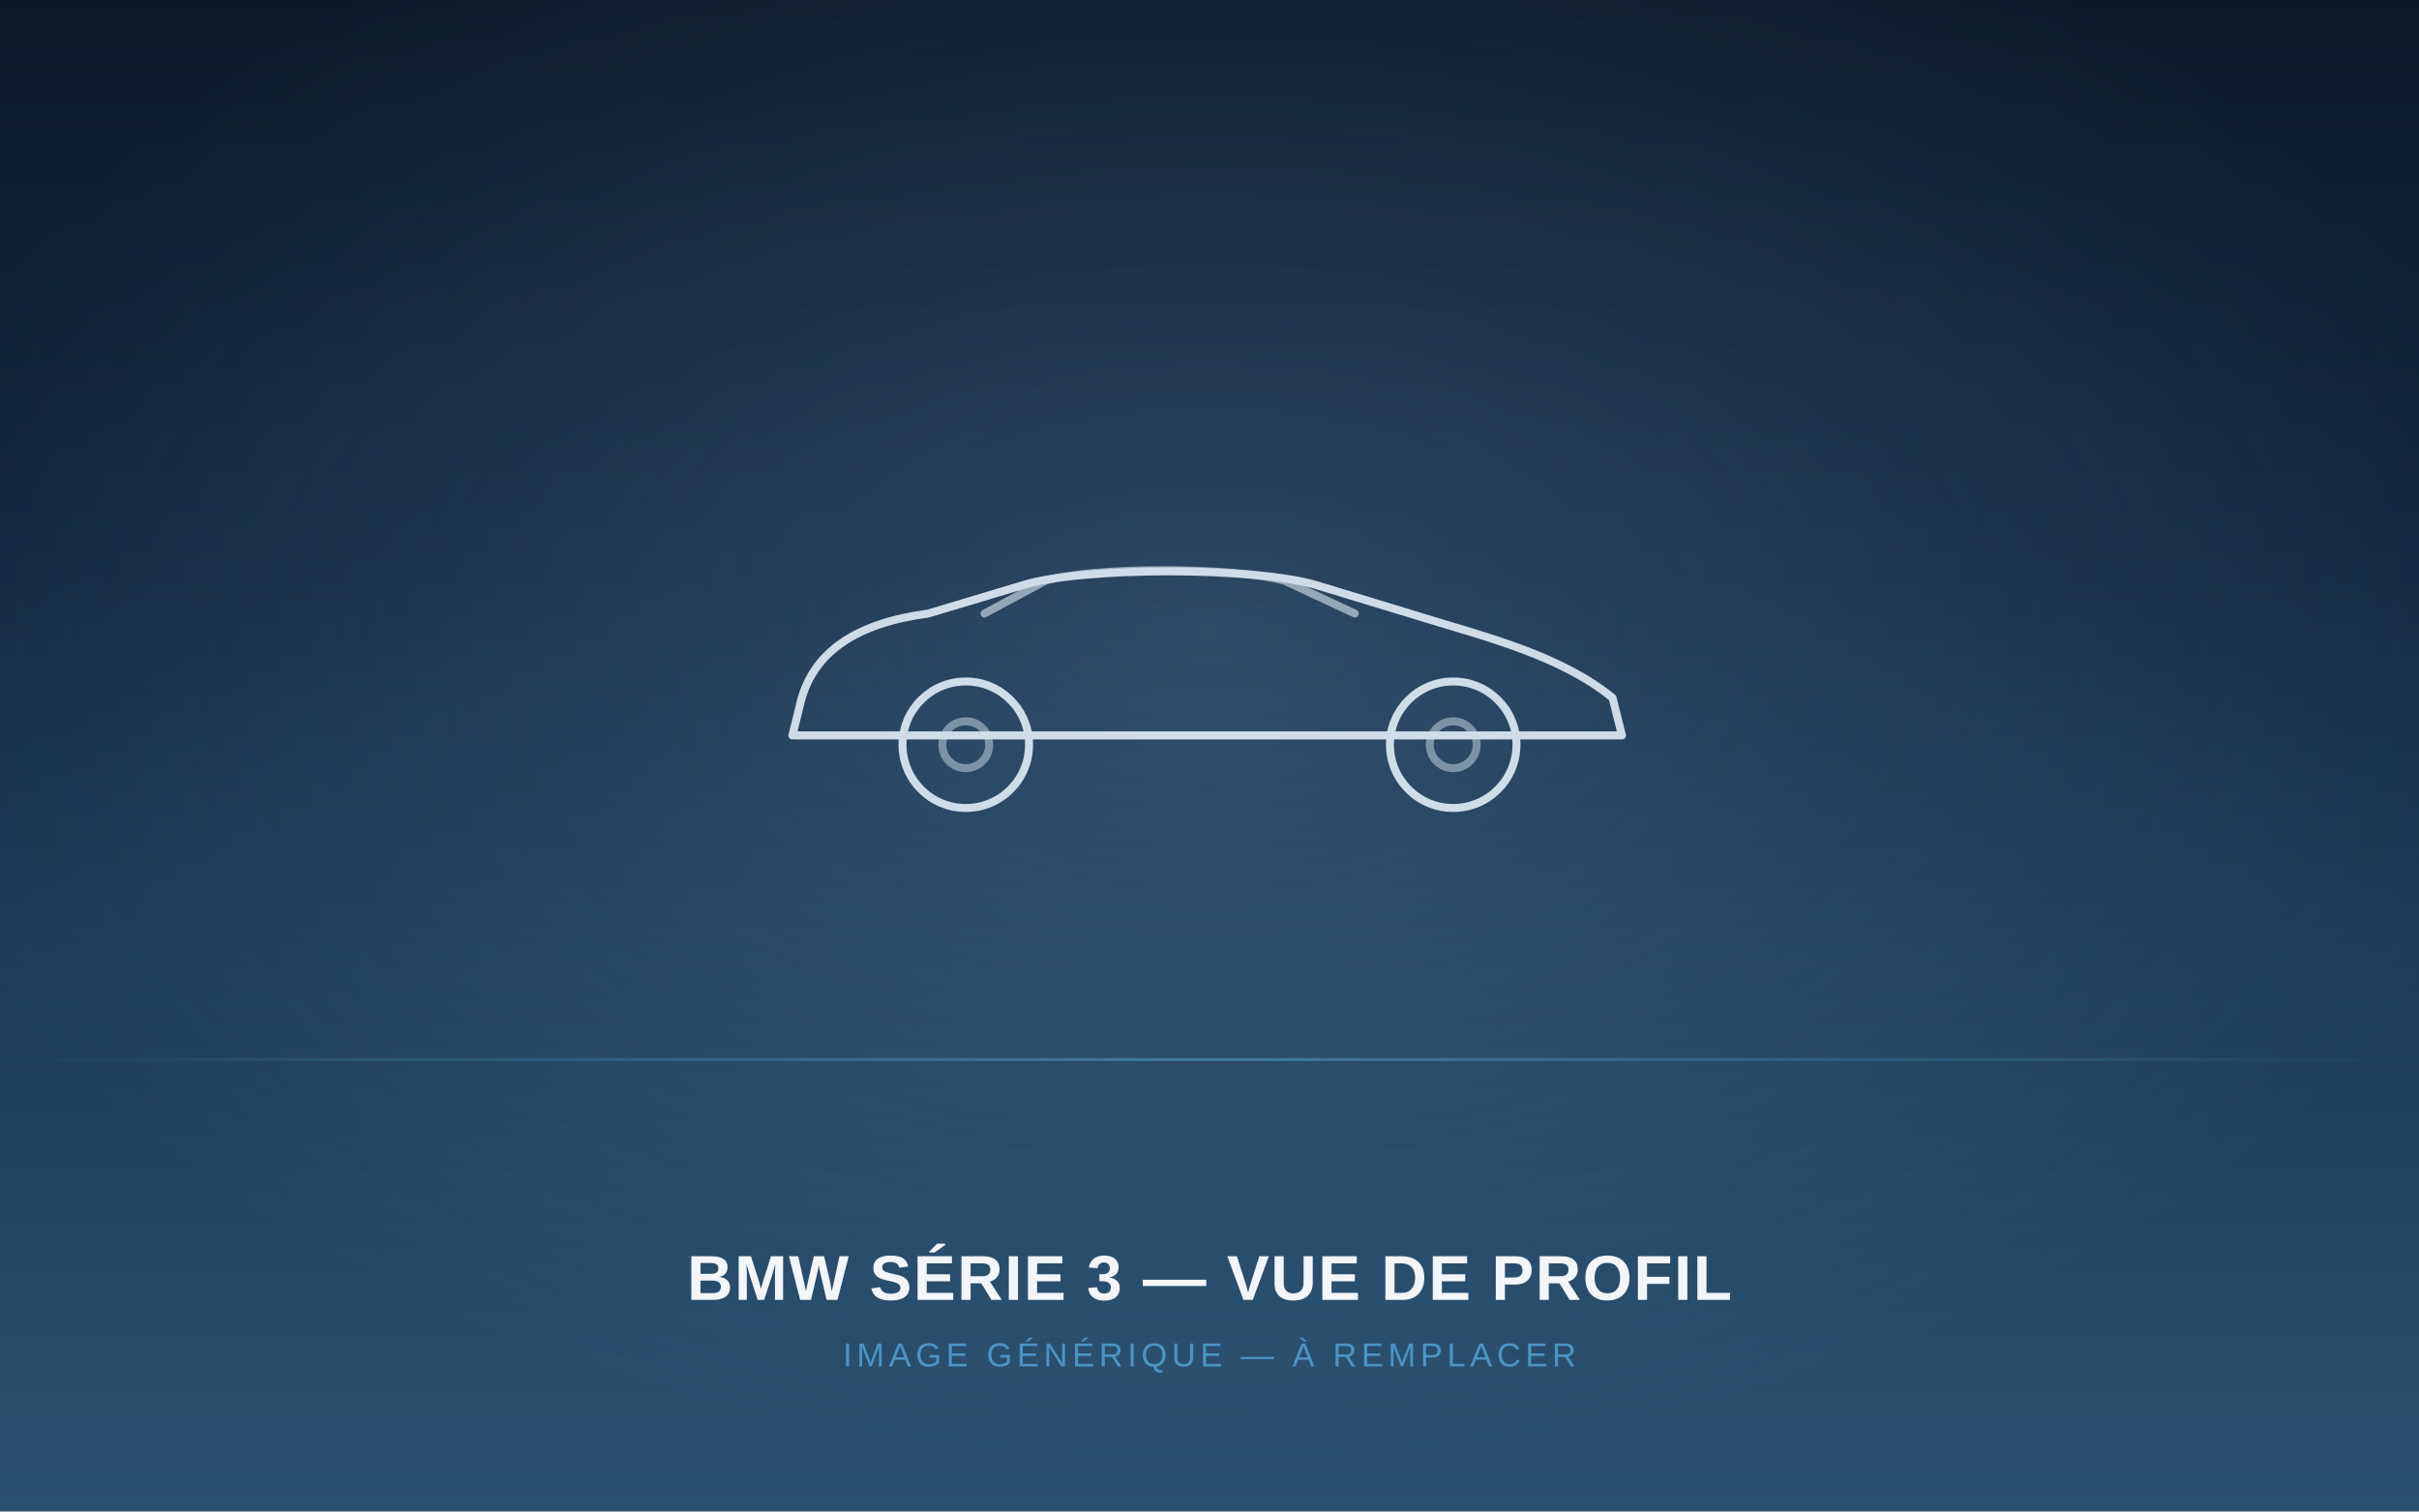
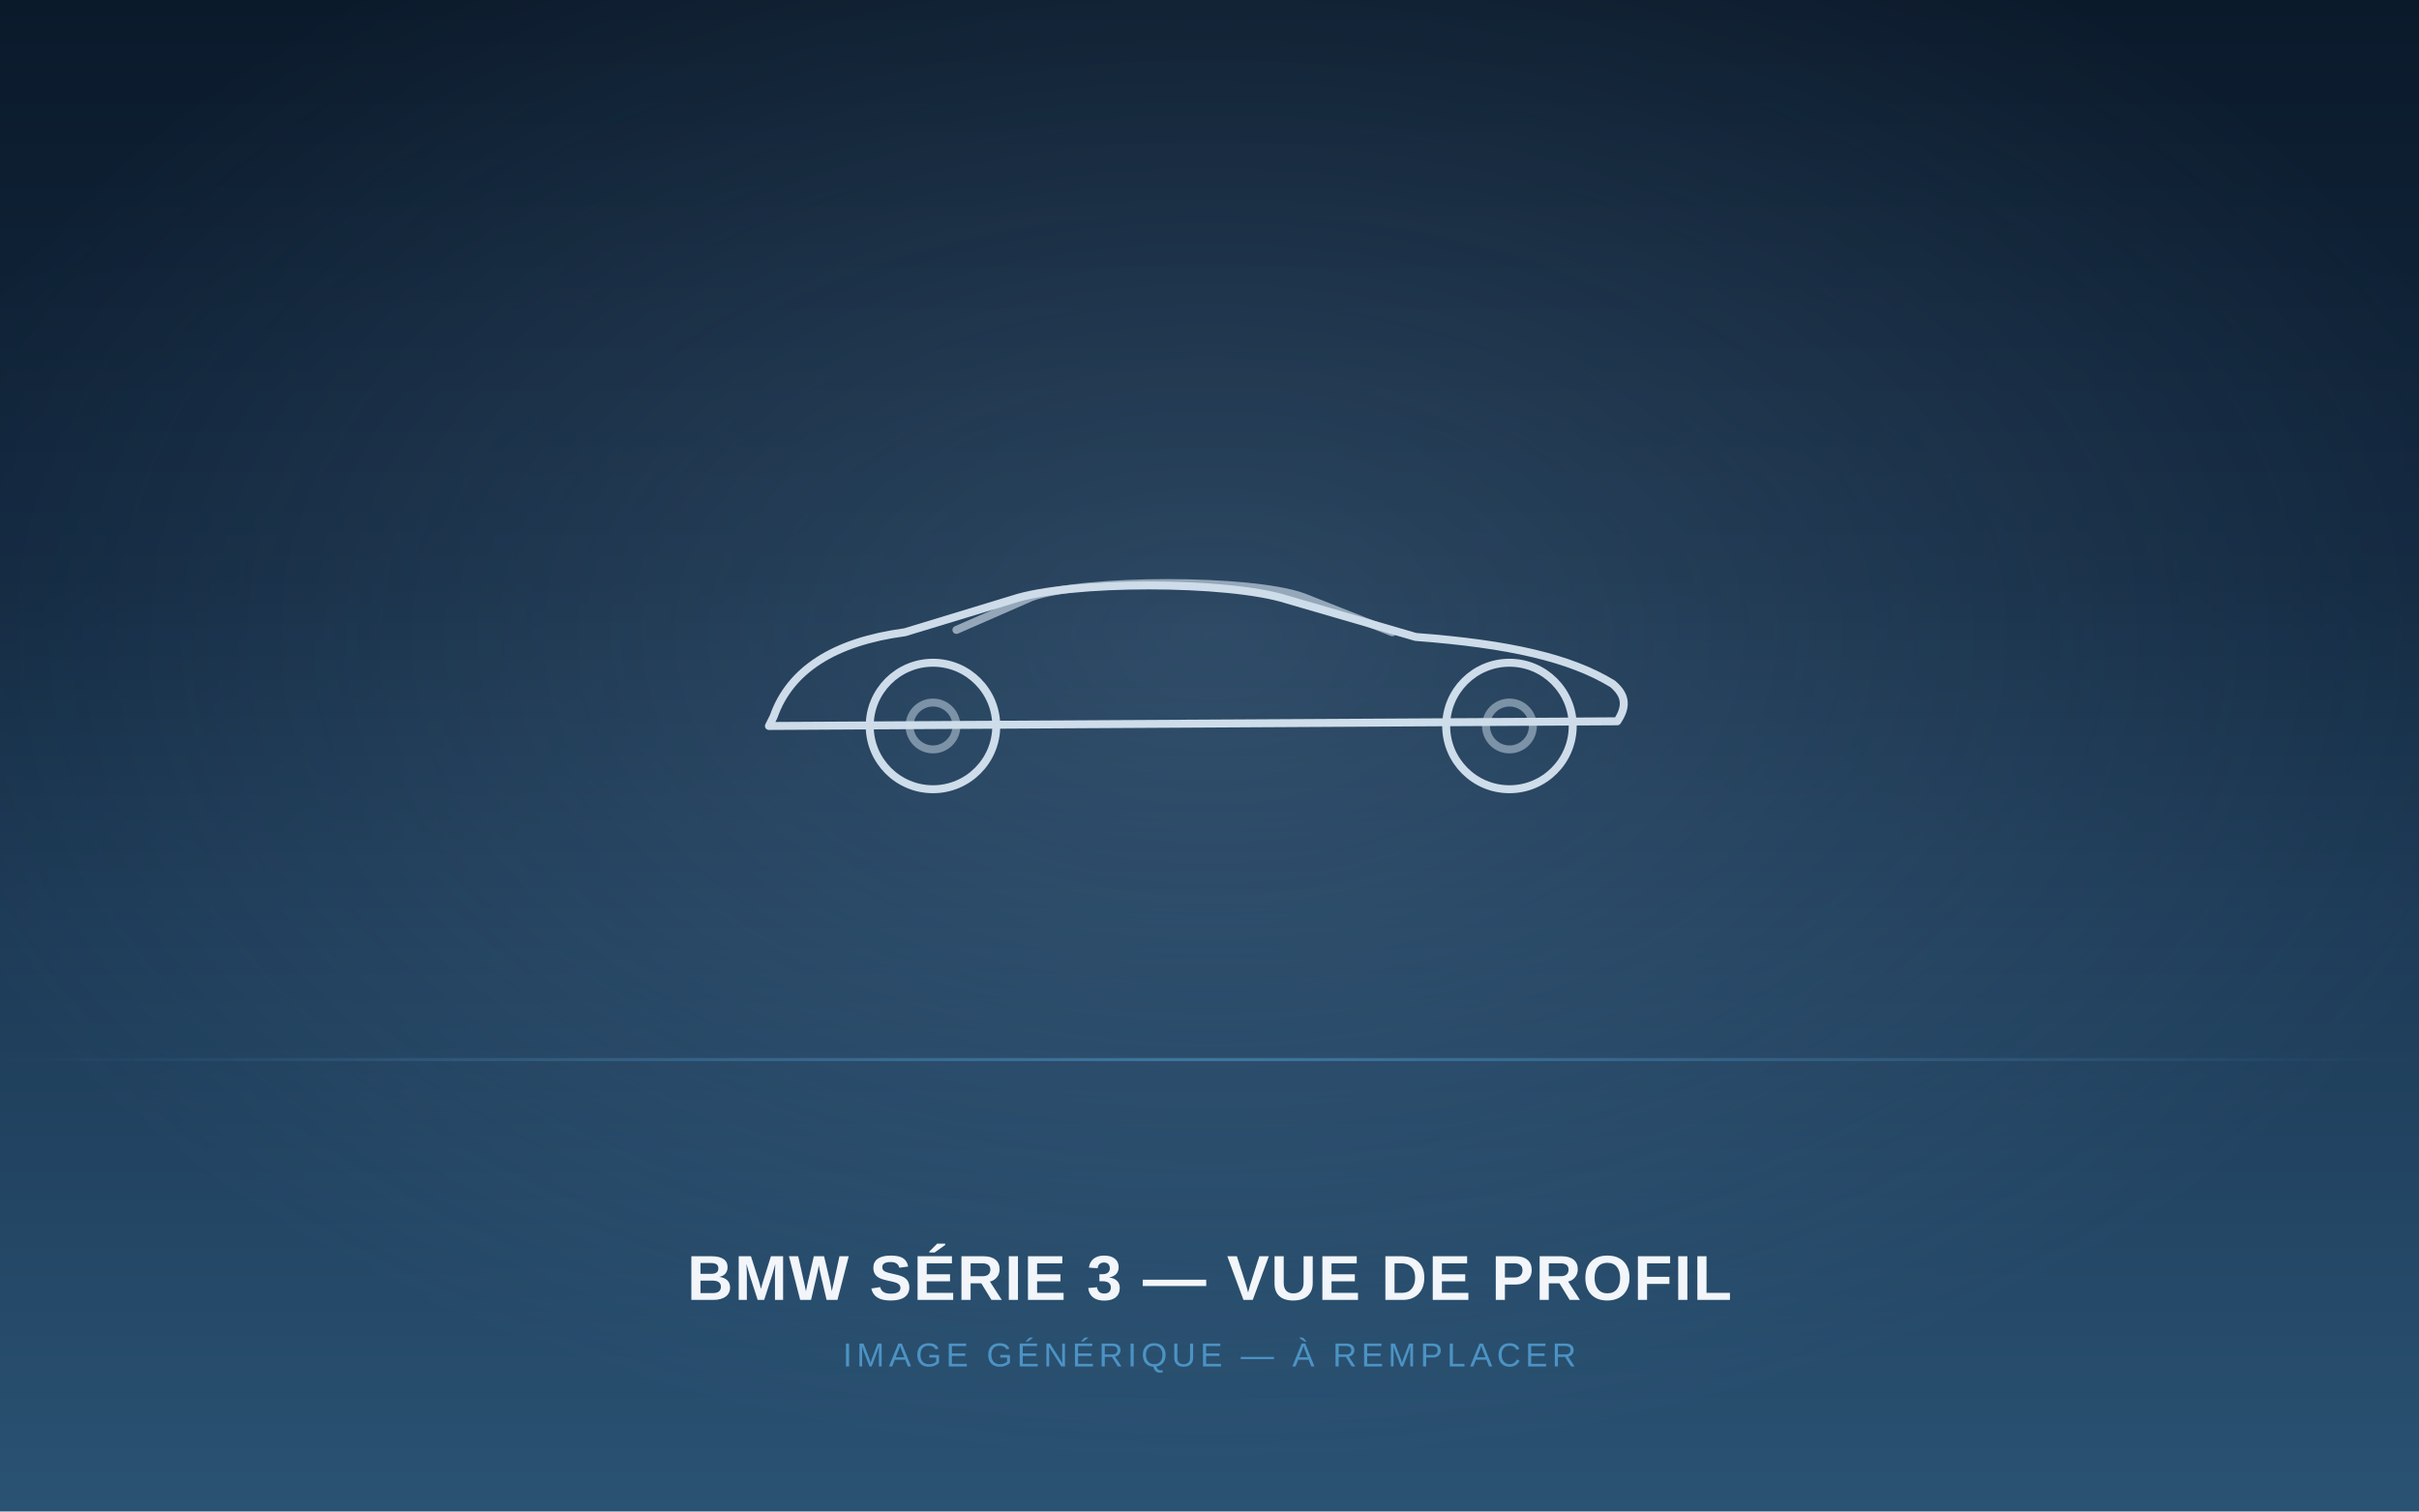
<svg xmlns="http://www.w3.org/2000/svg" width="1600" height="1000" viewBox="0 0 1600 1000">
  <defs>
    <linearGradient id="bg" x1="0%" y1="0%" x2="0%" y2="100%">
      <stop offset="0%" stop-color="#0b1a2b" />
      <stop offset="38%" stop-color="#12283f" />
      <stop offset="62%" stop-color="#1d3b57" />
      <stop offset="100%" stop-color="#2a5273" />
    </linearGradient>
    <radialGradient id="glow" cx="50%" cy="42%" r="55%">
      <stop offset="0%" stop-color="#8cb9e1" stop-opacity="0.22" />
      <stop offset="100%" stop-color="#8cb9e1" stop-opacity="0" />
    </radialGradient>
    <linearGradient id="rule" x1="0%" y1="0%" x2="100%" y2="0%">
      <stop offset="0%" stop-color="#4c93c4" stop-opacity="0" />
      <stop offset="50%" stop-color="#4c93c4" stop-opacity="0.6" />
      <stop offset="100%" stop-color="#4c93c4" stop-opacity="0" />
    </linearGradient>
  </defs>
  <rect width="1600" height="1000" fill="url(#bg)" />
  <rect width="1600" height="1000" fill="url(#glow)" />
  <rect x="0" y="700" width="1600" height="2" fill="url(#rule)" />
  <g transform="translate(800, 440) scale(1.55)" fill="none" stroke="#dce9f5" stroke-width="3.4" stroke-linejoin="round" stroke-linecap="round" opacity="0.92">
-     <path d="M -175 18 C -170 -6 -150 -18 -120 -22 L -80 -34 C -55 -42 20 -42 46 -34 L 92 -20 C 118 -12 150 -4 172 14 L 176 30 L -178 30 Z" />
-     <path d="M -96 -22 L -70 -36 C -50 -42 10 -42 32 -36 L 62 -22" opacity="0.65" />
-     <line x1="-176" y1="30" x2="176" y2="30" opacity="0.5" />
-     <circle cx="-104" cy="34" r="27" />
-     <circle cx="104" cy="34" r="27" />
-     <circle cx="-104" cy="34" r="10" opacity="0.5" />
-     <circle cx="104" cy="34" r="10" opacity="0.5" />
+     <path d="M -186 22 C -179 2 -160 -10 -130 -14 L -84 -28 C -60 -36 8 -36 33 -28 L 88 -12 C 128 -9 154 -3 172 8 C 178 13 178 18 174 24 L -188 26 Z" />
+     <path d="M -108 -15 L -76 -29 C -54 -37 18 -37 40 -29 L 78 -14" opacity="0.65" />
+     <circle cx="-118" cy="26" r="27" />
+     <circle cx="-118" cy="26" r="10" opacity="0.5" />
+     <circle cx="128" cy="26" r="27" />
+     <circle cx="128" cy="26" r="10" opacity="0.5" />
  </g>
  <text x="50%" y="860" text-anchor="middle" font-family="Arial, Helvetica, sans-serif" font-weight="700" font-size="42" fill="#f2f6fa" letter-spacing="1">BMW SÉRIE 3 — VUE DE PROFIL</text>
  <text x="50%" y="904" text-anchor="middle" font-family="Arial, Helvetica, sans-serif" font-size="22" fill="#4c93c4" letter-spacing="3">IMAGE GÉNÉRIQUE — À REMPLACER</text>
</svg>
